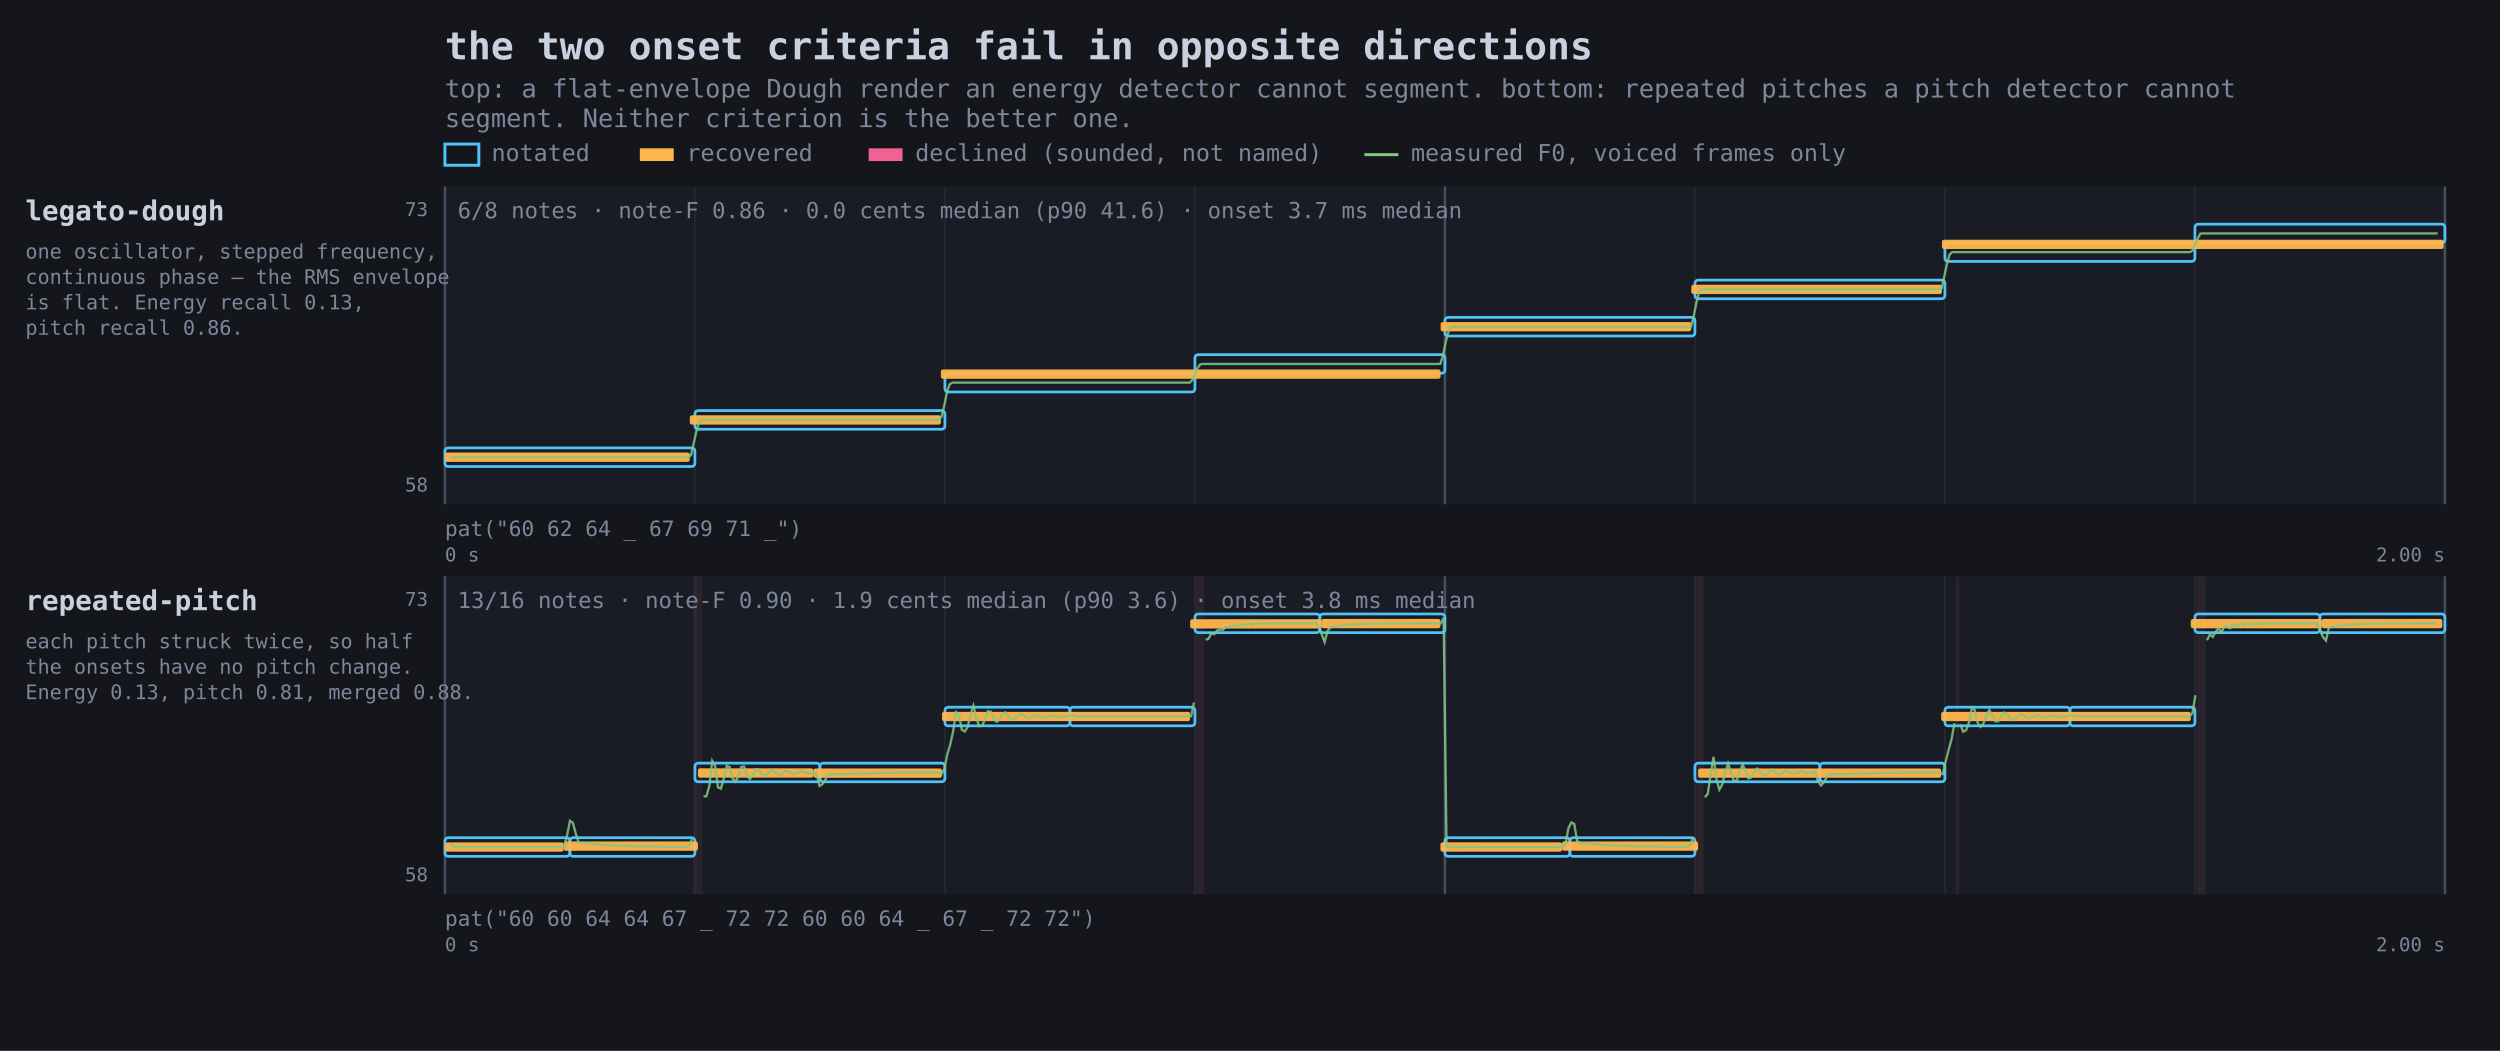
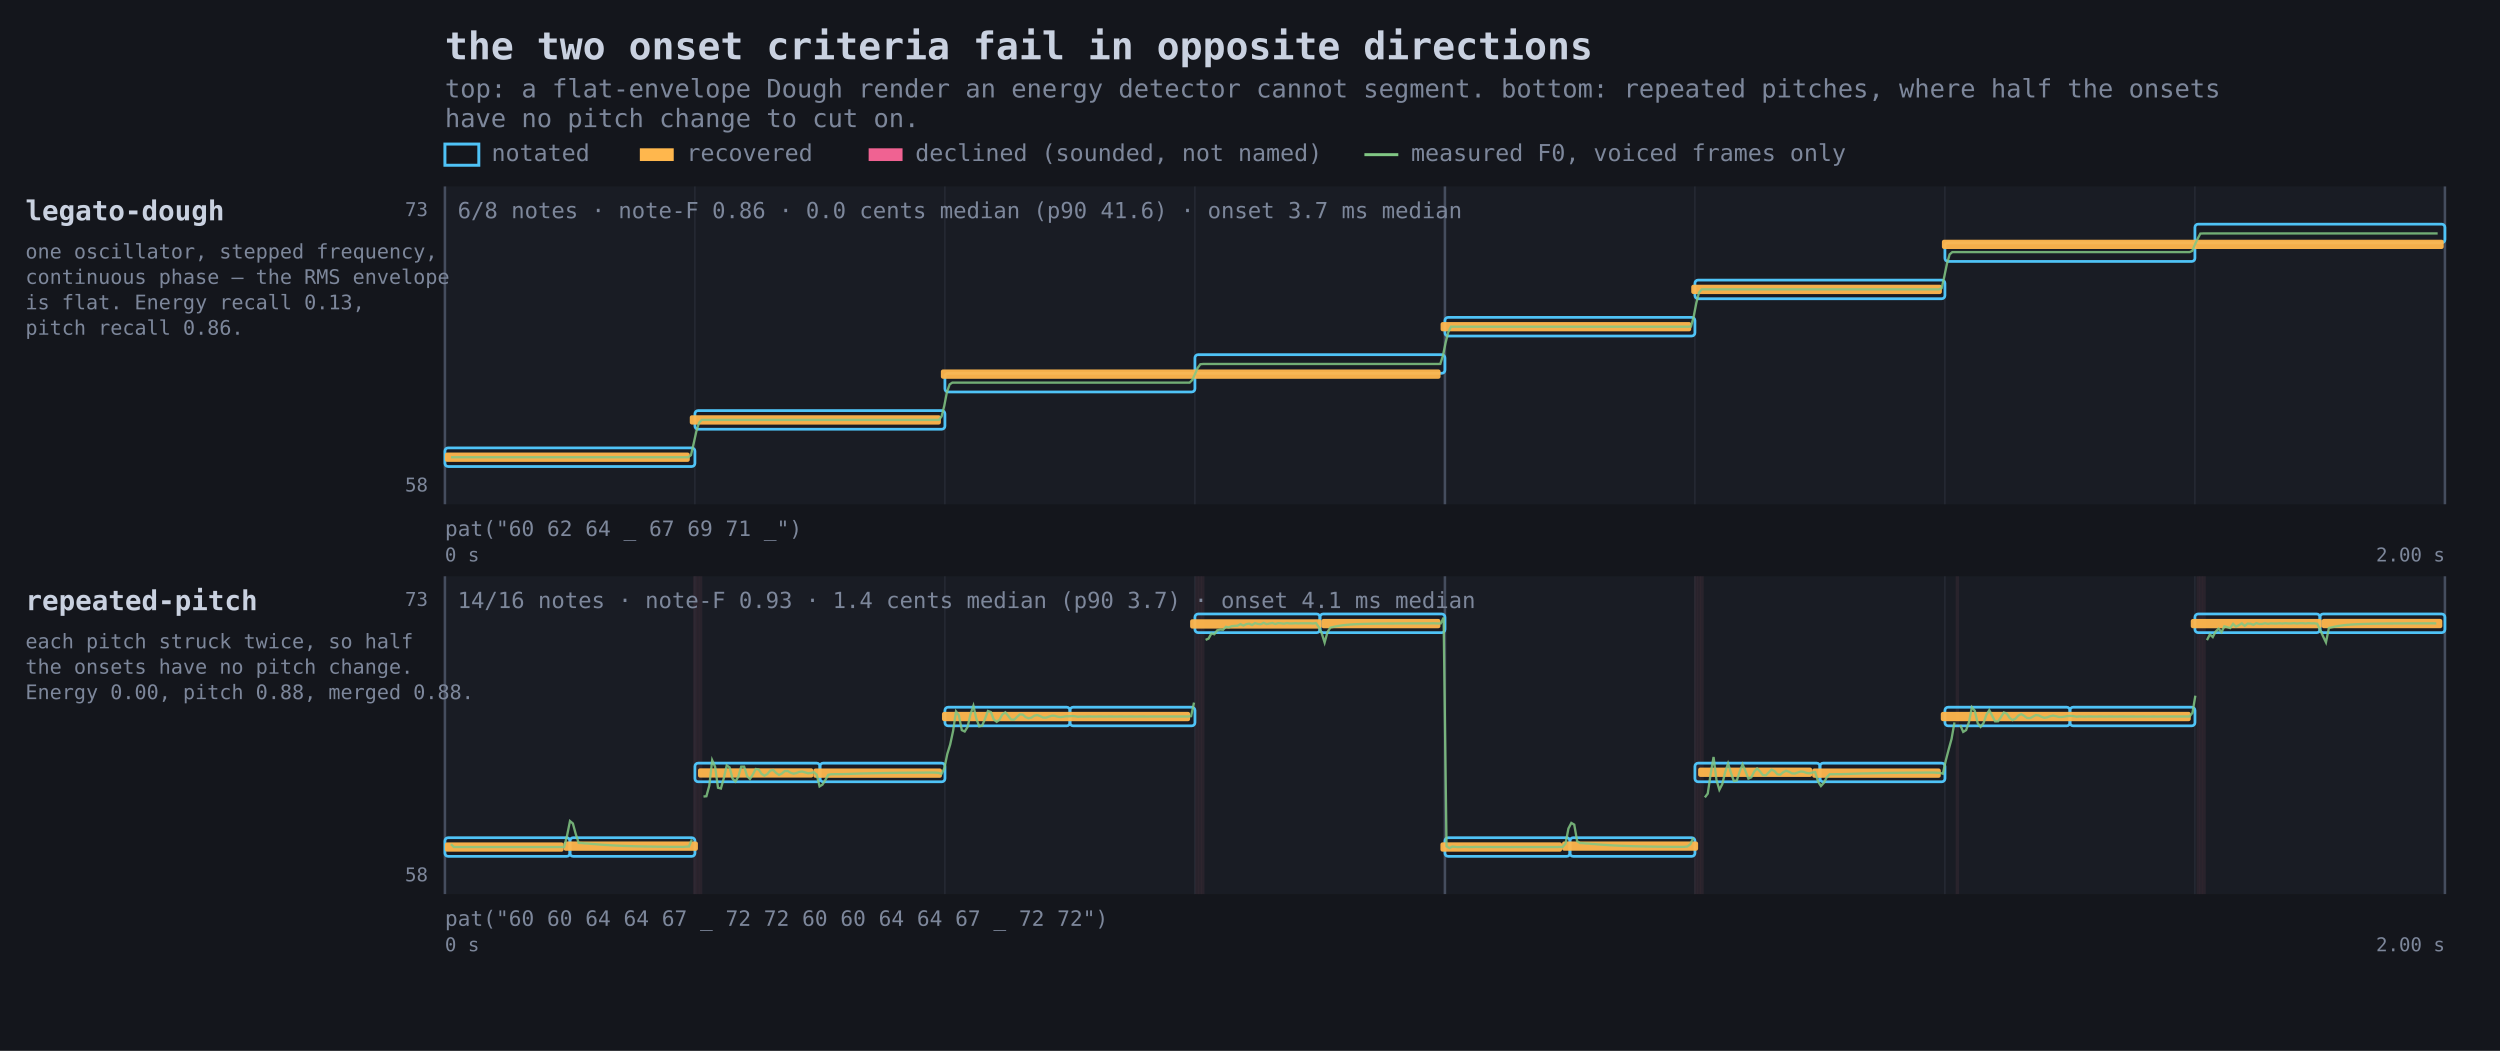
<svg xmlns="http://www.w3.org/2000/svg" width="1180" height="496" viewBox="0 0 1180 496" font-family="Iosevka, Menlo, monospace">
  <rect x="0" y="0" width="1180" height="496" fill="#14161c" />
  <text x="210" y="28" fill="#c9d1e0" font-size="18" font-weight="600" text-anchor="start">the two onset criteria fail in opposite directions</text>
-   <text x="210" y="46" fill="#7d879b" font-size="12" font-weight="400" text-anchor="start">top: a flat-envelope Dough render an energy detector cannot segment. bottom: repeated pitches a pitch detector cannot</text>
-   <text x="210" y="60" fill="#7d879b" font-size="12" font-weight="400" text-anchor="start">segment. Neither criterion is the better one.</text>
+   <text x="210" y="46" fill="#7d879b" font-size="12" font-weight="400" text-anchor="start">top: a flat-envelope Dough render an energy detector cannot segment. bottom: repeated pitches, where half the onsets</text>
+   <text x="210" y="60" fill="#7d879b" font-size="12" font-weight="400" text-anchor="start">have no pitch change to cut on.</text>
  <rect x="210" y="68" width="16" height="10" fill="none" stroke="#4fc3f7" stroke-width="1.4" />
  <text x="232" y="76" fill="#7d879b" font-size="11" font-weight="400" text-anchor="start">notated</text>
  <rect x="302" y="70" width="16" height="6" fill="#ffb74d" />
  <text x="324" y="76" fill="#7d879b" font-size="11" font-weight="400" text-anchor="start">recovered</text>
  <rect x="410" y="70" width="16" height="6" fill="#f06292" />
  <text x="432" y="76" fill="#7d879b" font-size="11" font-weight="400" text-anchor="start">declined (sounded, not named)</text>
  <line x1="644" y1="73" x2="660" y2="73" stroke="#81c784" stroke-width="1.4" />
  <text x="666" y="76" fill="#7d879b" font-size="11" font-weight="400" text-anchor="start">measured F0, voiced frames only</text>
  <rect x="210" y="88" width="944" height="150" fill="#191c24" />
  <line x1="210" y1="88" x2="210" y2="238" stroke="#454d5e" stroke-width="1.2" />
  <line x1="328" y1="88" x2="328" y2="238" stroke="#2a2f3a" stroke-width="0.5" />
  <line x1="446" y1="88" x2="446" y2="238" stroke="#2a2f3a" stroke-width="0.5" />
  <line x1="564" y1="88" x2="564" y2="238" stroke="#2a2f3a" stroke-width="0.5" />
  <line x1="682" y1="88" x2="682" y2="238" stroke="#454d5e" stroke-width="1.2" />
  <line x1="800" y1="88" x2="800" y2="238" stroke="#2a2f3a" stroke-width="0.5" />
  <line x1="918" y1="88" x2="918" y2="238" stroke="#2a2f3a" stroke-width="0.5" />
  <line x1="1036" y1="88" x2="1036" y2="238" stroke="#2a2f3a" stroke-width="0.5" />
  <line x1="1154" y1="88" x2="1154" y2="238" stroke="#454d5e" stroke-width="1.2" />
  <text x="12" y="104" fill="#c9d1e0" font-size="13" font-weight="600" text-anchor="start">legato-dough</text>
  <text x="12" y="122" fill="#7d879b" font-size="9.5" font-weight="400" text-anchor="start">one oscillator, stepped frequency,</text>
  <text x="12" y="134" fill="#7d879b" font-size="9.5" font-weight="400" text-anchor="start">continuous phase — the RMS envelope</text>
  <text x="12" y="146" fill="#7d879b" font-size="9.5" font-weight="400" text-anchor="start">is flat. Energy recall 0.13,</text>
  <text x="12" y="158" fill="#7d879b" font-size="9.5" font-weight="400" text-anchor="start">pitch recall 0.86.</text>
  <text x="216" y="103" fill="#7d879b" font-size="10.5" font-weight="400" text-anchor="start">6/8 notes  ·  note-F 0.86  ·  0.0 cents median (p90 41.6)  ·  onset 3.7 ms median</text>
  <text x="202" y="102" fill="#7d879b" font-size="9" font-weight="400" text-anchor="end">73</text>
  <text x="202" y="232" fill="#7d879b" font-size="9" font-weight="400" text-anchor="end">58</text>
  <rect x="210" y="211.40" width="118" height="8.80" rx="1.5" fill="none" stroke="#4fc3f7" stroke-width="1.3" />
  <rect x="328" y="193.80" width="118" height="8.80" rx="1.5" fill="none" stroke="#4fc3f7" stroke-width="1.3" />
  <rect x="446" y="176.20" width="118" height="8.80" rx="1.5" fill="none" stroke="#4fc3f7" stroke-width="1.3" />
  <rect x="564" y="167.40" width="118" height="8.80" rx="1.5" fill="none" stroke="#4fc3f7" stroke-width="1.3" />
  <rect x="682" y="149.80" width="118" height="8.80" rx="1.5" fill="none" stroke="#4fc3f7" stroke-width="1.3" />
  <rect x="800" y="132.20" width="118" height="8.80" rx="1.5" fill="none" stroke="#4fc3f7" stroke-width="1.3" />
  <rect x="918" y="114.60" width="118" height="8.80" rx="1.5" fill="none" stroke="#4fc3f7" stroke-width="1.3" />
  <rect x="1036" y="105.80" width="118" height="8.80" rx="1.5" fill="none" stroke="#4fc3f7" stroke-width="1.3" />
  <rect x="210" y="213.60" width="115.57" height="4.40" rx="1" fill="#ffb74d" fill-opacity="0.95" />
  <rect x="325.57" y="196.00" width="118.52" height="4.40" rx="1" fill="#ffb74d" fill-opacity="0.95" />
  <rect x="444.09" y="174.38" width="235.86" height="4.40" rx="1" fill="#ffb74d" fill-opacity="0.95" />
  <rect x="679.95" y="152.00" width="118.31" height="4.40" rx="1" fill="#ffb74d" fill-opacity="0.95" />
  <rect x="798.27" y="134.39" width="118.31" height="4.40" rx="1" fill="#ffb74d" fill-opacity="0.95" />
  <rect x="916.58" y="113.14" width="236.85" height="4.40" rx="1" fill="#ffb74d" fill-opacity="0.95" />
  <polyline points="212.86,215.80 214.12,215.80 215.38,215.80 216.64,215.80 217.90,215.80 219.15,215.80 220.41,215.80 221.67,215.80 222.93,215.80 224.19,215.80 225.45,215.80 226.71,215.80 227.97,215.80 229.22,215.80 230.48,215.80 231.74,215.80 233.00,215.80 234.26,215.80 235.52,215.80 236.78,215.80 238.03,215.80 239.29,215.80 240.55,215.80 241.81,215.80 243.07,215.80 244.33,215.80 245.59,215.80 246.85,215.80 248.10,215.80 249.36,215.80 250.62,215.80 251.88,215.80 253.14,215.80 254.40,215.80 255.66,215.80 256.91,215.80 258.17,215.80 259.43,215.80 260.69,215.80 261.95,215.80 263.21,215.80 264.47,215.80 265.73,215.80 266.98,215.80 268.24,215.80 269.50,215.80 270.76,215.80 272.02,215.80 273.28,215.80 274.54,215.80 275.79,215.80 277.05,215.80 278.31,215.80 279.57,215.80 280.83,215.80 282.09,215.80 283.35,215.80 284.61,215.80 285.86,215.80 287.12,215.80 288.38,215.80 289.64,215.80 290.90,215.80 292.16,215.80 293.42,215.80 294.67,215.80 295.93,215.80 297.19,215.80 298.45,215.80 299.71,215.80 300.97,215.80 302.23,215.80 303.49,215.80 304.74,215.80 306.00,215.80 307.26,215.80 308.52,215.80 309.78,215.80 311.04,215.80 312.30,215.80 313.55,215.80 314.81,215.80 316.07,215.80 317.33,215.80 318.59,215.80 319.85,215.80 321.11,215.80 322.37,215.80 323.62,215.80 324.88,215.80 326.14,214.84 327.40,209.37 328.66,203.69 329.92,199.57 331.18,198.20 332.43,198.20 333.69,198.20 334.95,198.20 336.21,198.20 337.47,198.20 338.73,198.20 339.99,198.20 341.25,198.20 342.50,198.20 343.76,198.20 345.02,198.20 346.28,198.20 347.54,198.20 348.80,198.20 350.06,198.20 351.31,198.20 352.57,198.20 353.83,198.20 355.09,198.20 356.35,198.20 357.61,198.20 358.87,198.20 360.13,198.20 361.38,198.20 362.64,198.20 363.90,198.20 365.16,198.20 366.42,198.20 367.68,198.20 368.94,198.20 370.19,198.20 371.45,198.20 372.71,198.20 373.97,198.20 375.23,198.20 376.49,198.20 377.75,198.20 379.01,198.20 380.26,198.20 381.52,198.20 382.78,198.20 384.04,198.20 385.30,198.20 386.56,198.20 387.82,198.20 389.07,198.20 390.33,198.20 391.59,198.20 392.85,198.20 394.11,198.20 395.37,198.20 396.63,198.20 397.89,198.20 399.14,198.20 400.40,198.20 401.66,198.20 402.92,198.20 404.18,198.20 405.44,198.20 406.70,198.20 407.95,198.20 409.21,198.20 410.47,198.20 411.73,198.20 412.99,198.20 414.25,198.20 415.51,198.20 416.77,198.20 418.02,198.20 419.28,198.20 420.54,198.20 421.80,198.20 423.06,198.20 424.32,198.20 425.58,198.20 426.83,198.20 428.09,198.20 429.35,198.20 430.61,198.20 431.87,198.20 433.13,198.20 434.39,198.20 435.65,198.20 436.90,198.20 438.16,198.20 439.42,198.20 440.68,198.20 441.94,198.20 443.20,198.20 444.46,196.46 445.71,191.46 446.97,185.00 448.23,181.43 449.49,180.60 450.75,180.60 452.01,180.60 453.27,180.60 454.53,180.60 455.78,180.60 457.04,180.60 458.30,180.60 459.56,180.60 460.82,180.60 462.08,180.60 463.34,180.60 464.59,180.60 465.85,180.60 467.11,180.60 468.37,180.60 469.63,180.60 470.89,180.60 472.15,180.60 473.41,180.60 474.66,180.60 475.92,180.60 477.18,180.60 478.44,180.60 479.70,180.60 480.96,180.60 482.22,180.60 483.47,180.60 484.73,180.60 485.99,180.60 487.25,180.60 488.51,180.60 489.77,180.60 491.03,180.60 492.29,180.60 493.54,180.60 494.80,180.60 496.06,180.60 497.32,180.60 498.58,180.60 499.84,180.60 501.10,180.60 502.35,180.60 503.61,180.60 504.87,180.60 506.13,180.60 507.39,180.60 508.65,180.60 509.91,180.60 511.17,180.60 512.42,180.60 513.68,180.60 514.94,180.60 516.20,180.60 517.46,180.60 518.72,180.60 519.98,180.60 521.23,180.60 522.49,180.60 523.75,180.60 525.01,180.60 526.27,180.60 527.53,180.60 528.79,180.60 530.05,180.60 531.30,180.60 532.56,180.60 533.82,180.60 535.08,180.60 536.34,180.60 537.60,180.60 538.86,180.60 540.11,180.60 541.37,180.60 542.63,180.60 543.89,180.60 545.15,180.60 546.41,180.60 547.67,180.60 548.93,180.60 550.18,180.60 551.44,180.60 552.70,180.60 553.96,180.60 555.22,180.60 556.48,180.60 557.74,180.60 558.99,180.60 560.25,180.60 561.51,180.60 562.77,179.36 564.03,176.58 565.29,173.66 566.55,171.93 567.81,171.80 569.06,171.80 570.32,171.80 571.58,171.80 572.84,171.80 574.10,171.80 575.36,171.80 576.62,171.80 577.87,171.80 579.13,171.80 580.39,171.80 581.65,171.80 582.91,171.80 584.17,171.80 585.43,171.80 586.69,171.80 587.94,171.80 589.20,171.80 590.46,171.80 591.72,171.80 592.98,171.80 594.24,171.80 595.50,171.80 596.75,171.80 598.01,171.80 599.27,171.80 600.53,171.80 601.79,171.80 603.05,171.80 604.31,171.80 605.57,171.80 606.82,171.80 608.08,171.80 609.34,171.80 610.60,171.80 611.86,171.80 613.12,171.80 614.38,171.80 615.63,171.80 616.89,171.80 618.15,171.80 619.41,171.80 620.67,171.80 621.93,171.80 623.19,171.80 624.45,171.80 625.70,171.80 626.96,171.80 628.22,171.80 629.48,171.80 630.74,171.80 632.00,171.80 633.26,171.80 634.51,171.80 635.77,171.80 637.03,171.80 638.29,171.80 639.55,171.80 640.81,171.80 642.07,171.80 643.33,171.80 644.58,171.80 645.84,171.80 647.10,171.80 648.36,171.80 649.62,171.80 650.88,171.80 652.14,171.80 653.39,171.80 654.65,171.80 655.91,171.80 657.17,171.80 658.43,171.80 659.69,171.80 660.95,171.80 662.21,171.80 663.46,171.80 664.72,171.80 665.98,171.80 667.24,171.80 668.50,171.80 669.76,171.80 671.02,171.80 672.27,171.80 673.53,171.80 674.79,171.80 676.05,171.80 677.31,171.80 678.57,171.80 679.83,171.77 681.09,167.78 682.34,161.70 683.60,156.75 684.86,154.20 686.12,154.20 687.38,154.20 688.64,154.20 689.90,154.20 691.15,154.20 692.41,154.20 693.67,154.20 694.93,154.20 696.19,154.20 697.45,154.20 698.71,154.20 699.97,154.20 701.22,154.20 702.48,154.20 703.74,154.20 705.00,154.20 706.26,154.20 707.52,154.20 708.78,154.20 710.03,154.20 711.29,154.20 712.55,154.20 713.81,154.20 715.07,154.20 716.33,154.20 717.59,154.20 718.85,154.20 720.10,154.20 721.36,154.20 722.62,154.20 723.88,154.20 725.14,154.20 726.40,154.20 727.66,154.20 728.91,154.20 730.17,154.20 731.43,154.20 732.69,154.20 733.95,154.20 735.21,154.20 736.47,154.20 737.73,154.20 738.98,154.20 740.24,154.20 741.50,154.20 742.76,154.20 744.02,154.20 745.28,154.20 746.54,154.20 747.79,154.20 749.05,154.20 750.31,154.20 751.57,154.20 752.83,154.20 754.09,154.20 755.35,154.20 756.61,154.20 757.86,154.20 759.12,154.20 760.38,154.20 761.64,154.20 762.90,154.20 764.16,154.20 765.42,154.20 766.67,154.20 767.93,154.20 769.19,154.20 770.45,154.20 771.71,154.20 772.97,154.20 774.23,154.20 775.49,154.20 776.74,154.20 778.00,154.20 779.26,154.20 780.52,154.20 781.78,154.20 783.04,154.20 784.30,154.20 785.55,154.20 786.81,154.20 788.07,154.20 789.33,154.20 790.59,154.20 791.85,154.20 793.11,154.20 794.37,154.20 795.62,154.20 796.88,154.20 798.14,154.13 799.40,149.51 800.66,143.03 801.92,138.05 803.18,136.59 804.43,136.59 805.69,136.59 806.95,136.59 808.21,136.59 809.47,136.59 810.73,136.59 811.99,136.59 813.25,136.59 814.50,136.59 815.76,136.59 817.02,136.59 818.28,136.59 819.54,136.59 820.80,136.59 822.06,136.59 823.31,136.59 824.57,136.59 825.83,136.59 827.09,136.59 828.35,136.59 829.61,136.59 830.87,136.59 832.13,136.59 833.38,136.59 834.64,136.59 835.90,136.59 837.16,136.59 838.42,136.59 839.68,136.59 840.94,136.59 842.19,136.59 843.45,136.59 844.71,136.59 845.97,136.59 847.23,136.59 848.49,136.59 849.75,136.59 851.01,136.59 852.26,136.59 853.52,136.59 854.78,136.59 856.04,136.59 857.30,136.59 858.56,136.59 859.82,136.59 861.07,136.59 862.33,136.59 863.59,136.59 864.85,136.59 866.11,136.59 867.37,136.59 868.63,136.59 869.89,136.59 871.14,136.59 872.40,136.59 873.66,136.59 874.92,136.59 876.18,136.59 877.44,136.59 878.70,136.59 879.95,136.59 881.21,136.59 882.47,136.59 883.73,136.59 884.99,136.59 886.25,136.59 887.51,136.59 888.77,136.59 890.02,136.59 891.28,136.59 892.54,136.59 893.80,136.59 895.06,136.59 896.32,136.59 897.58,136.59 898.83,136.59 900.09,136.59 901.35,136.59 902.61,136.59 903.87,136.59 905.13,136.59 906.39,136.59 907.65,136.59 908.90,136.59 910.16,136.59 911.42,136.59 912.68,136.59 913.94,136.59 915.20,136.59 916.46,136.00 917.71,130.52 918.97,124.45 920.23,120.07 921.49,118.99 922.75,118.99 924.01,118.99 925.27,118.99 926.53,118.99 927.78,118.99 929.04,118.99 930.30,118.99 931.56,118.99 932.82,118.99 934.08,118.99 935.34,118.99 936.59,118.99 937.85,118.99 939.11,118.99 940.37,118.99 941.63,118.99 942.89,118.99 944.15,118.99 945.41,118.99 946.66,118.99 947.92,118.99 949.18,118.99 950.44,118.99 951.70,118.99 952.96,118.99 954.22,118.99 955.47,118.99 956.73,118.99 957.99,118.99 959.25,118.99 960.51,118.99 961.77,118.99 963.03,118.99 964.29,118.99 965.54,118.99 966.80,118.99 968.06,118.99 969.32,118.99 970.58,118.99 971.84,118.99 973.10,118.99 974.35,118.99 975.61,118.99 976.87,118.99 978.13,118.99 979.39,118.99 980.65,118.99 981.91,118.99 983.17,118.99 984.42,118.99 985.68,118.99 986.94,118.99 988.20,118.99 989.46,118.99 990.72,118.99 991.98,118.99 993.23,118.99 994.49,118.99 995.75,118.99 997.01,118.99 998.27,118.99 999.53,118.99 1000.79,118.99 1002.05,118.99 1003.30,118.99 1004.56,118.99 1005.82,118.99 1007.08,118.99 1008.34,118.99 1009.60,118.99 1010.86,118.99 1012.11,118.99 1013.37,118.99 1014.63,118.99 1015.89,118.99 1017.15,118.99 1018.41,118.99 1019.67,118.99 1020.93,118.99 1022.18,118.99 1023.44,118.99 1024.70,118.99 1025.96,118.99 1027.22,118.99 1028.48,118.99 1029.74,118.99 1030.99,118.99 1032.25,118.99 1033.51,118.99 1034.77,118.41 1036.03,115.34 1037.29,112.70 1038.55,110.25 1039.81,110.19 1041.06,110.19 1042.32,110.19 1043.58,110.19 1044.84,110.19 1046.10,110.19 1047.36,110.19 1048.62,110.19 1049.87,110.19 1051.13,110.19 1052.39,110.19 1053.65,110.19 1054.91,110.19 1056.17,110.19 1057.43,110.19 1058.69,110.19 1059.94,110.19 1061.20,110.19 1062.46,110.19 1063.72,110.19 1064.98,110.19 1066.24,110.19 1067.50,110.19 1068.75,110.19 1070.01,110.19 1071.27,110.19 1072.53,110.19 1073.79,110.19 1075.05,110.19 1076.31,110.19 1077.57,110.19 1078.82,110.19 1080.08,110.19 1081.34,110.19 1082.60,110.19 1083.86,110.19 1085.12,110.19 1086.38,110.19 1087.63,110.19 1088.89,110.19 1090.15,110.19 1091.41,110.19 1092.67,110.19 1093.93,110.19 1095.19,110.19 1096.45,110.19 1097.70,110.19 1098.96,110.19 1100.22,110.19 1101.48,110.19 1102.74,110.19 1104.00,110.19 1105.26,110.19 1106.51,110.19 1107.77,110.19 1109.03,110.19 1110.29,110.19 1111.55,110.19 1112.81,110.19 1114.07,110.19 1115.33,110.19 1116.58,110.19 1117.84,110.19 1119.10,110.19 1120.36,110.19 1121.62,110.19 1122.88,110.19 1124.14,110.19 1125.39,110.19 1126.65,110.19 1127.91,110.19 1129.17,110.19 1130.43,110.19 1131.69,110.19 1132.95,110.19 1134.21,110.19 1135.46,110.19 1136.72,110.19 1137.98,110.19 1139.24,110.19 1140.50,110.19 1141.76,110.19 1143.02,110.19 1144.27,110.19 1145.53,110.19 1146.79,110.19 1148.05,110.19 1149.31,110.19 1150.57,110.19" fill="none" stroke="#81c784" stroke-opacity="0.85" stroke-width="1.1" />
  <text x="210" y="253" fill="#7d879b" font-size="10" font-weight="400" text-anchor="start">pat("60 62 64 _ 67 69 71 _")</text>
  <text x="210" y="265" fill="#7d879b" font-size="9" font-weight="400" text-anchor="start">0 s</text>
  <text x="1154" y="265" fill="#7d879b" font-size="9" font-weight="400" text-anchor="end">2.00 s</text>
  <rect x="210" y="272" width="944" height="150" fill="#191c24" />
  <line x1="210" y1="272" x2="210" y2="422" stroke="#454d5e" stroke-width="1.2" />
  <line x1="328" y1="272" x2="328" y2="422" stroke="#2a2f3a" stroke-width="0.5" />
  <line x1="446" y1="272" x2="446" y2="422" stroke="#2a2f3a" stroke-width="0.5" />
  <line x1="564" y1="272" x2="564" y2="422" stroke="#2a2f3a" stroke-width="0.5" />
  <line x1="682" y1="272" x2="682" y2="422" stroke="#454d5e" stroke-width="1.2" />
  <line x1="800" y1="272" x2="800" y2="422" stroke="#2a2f3a" stroke-width="0.5" />
  <line x1="918" y1="272" x2="918" y2="422" stroke="#2a2f3a" stroke-width="0.5" />
  <line x1="1036" y1="272" x2="1036" y2="422" stroke="#2a2f3a" stroke-width="0.5" />
  <line x1="1154" y1="272" x2="1154" y2="422" stroke="#454d5e" stroke-width="1.2" />
  <line x1="327.94" y1="272" x2="327.94" y2="422" stroke="#3a2a34" stroke-width="1.6" stroke-opacity="0.5" />
  <line x1="329.31" y1="272" x2="329.31" y2="422" stroke="#3a2a34" stroke-width="1.6" stroke-opacity="0.5" />
  <line x1="330.68" y1="272" x2="330.68" y2="422" stroke="#3a2a34" stroke-width="1.6" stroke-opacity="0.5" />
  <line x1="564.94" y1="272" x2="564.94" y2="422" stroke="#3a2a34" stroke-width="1.6" stroke-opacity="0.5" />
  <line x1="566.31" y1="272" x2="566.31" y2="422" stroke="#3a2a34" stroke-width="1.6" stroke-opacity="0.5" />
  <line x1="567.68" y1="272" x2="567.68" y2="422" stroke="#3a2a34" stroke-width="1.6" stroke-opacity="0.5" />
  <line x1="800.58" y1="272" x2="800.58" y2="422" stroke="#3a2a34" stroke-width="1.6" stroke-opacity="0.5" />
  <line x1="801.95" y1="272" x2="801.95" y2="422" stroke="#3a2a34" stroke-width="1.6" stroke-opacity="0.5" />
  <line x1="803.32" y1="272" x2="803.32" y2="422" stroke="#3a2a34" stroke-width="1.6" stroke-opacity="0.5" />
  <line x1="923.88" y1="272" x2="923.88" y2="422" stroke="#3a2a34" stroke-width="1.6" stroke-opacity="0.5" />
  <line x1="1037.58" y1="272" x2="1037.58" y2="422" stroke="#3a2a34" stroke-width="1.6" stroke-opacity="0.5" />
  <line x1="1038.95" y1="272" x2="1038.95" y2="422" stroke="#3a2a34" stroke-width="1.6" stroke-opacity="0.5" />
  <line x1="1040.32" y1="272" x2="1040.32" y2="422" stroke="#3a2a34" stroke-width="1.6" stroke-opacity="0.5" />
  <text x="12" y="288" fill="#c9d1e0" font-size="13" font-weight="600" text-anchor="start">repeated-pitch</text>
  <text x="12" y="306" fill="#7d879b" font-size="9.5" font-weight="400" text-anchor="start">each pitch struck twice, so half</text>
  <text x="12" y="318" fill="#7d879b" font-size="9.5" font-weight="400" text-anchor="start">the onsets have no pitch change.</text>
-   <text x="12" y="330" fill="#7d879b" font-size="9.5" font-weight="400" text-anchor="start">Energy 0.13, pitch 0.81, merged 0.88.</text>
-   <text x="216" y="287" fill="#7d879b" font-size="10.5" font-weight="400" text-anchor="start">13/16 notes  ·  note-F 0.90  ·  1.9 cents median (p90 3.6)  ·  onset 3.8 ms median</text>
+   <text x="12" y="330" fill="#7d879b" font-size="9.5" font-weight="400" text-anchor="start">Energy 0.00, pitch 0.88, merged 0.88.</text>
+   <text x="216" y="287" fill="#7d879b" font-size="10.5" font-weight="400" text-anchor="start">14/16 notes  ·  note-F 0.93  ·  1.4 cents median (p90 3.7)  ·  onset 4.1 ms median</text>
  <text x="202" y="286" fill="#7d879b" font-size="9" font-weight="400" text-anchor="end">73</text>
  <text x="202" y="416" fill="#7d879b" font-size="9" font-weight="400" text-anchor="end">58</text>
-   <rect x="210" y="395.40" width="58.99" height="8.80" rx="1.5" fill="none" stroke="#4fc3f7" stroke-width="1.3" />
-   <rect x="268.99" y="395.40" width="59.01" height="8.80" rx="1.5" fill="none" stroke="#4fc3f7" stroke-width="1.3" />
-   <rect x="328" y="360.20" width="58.99" height="8.80" rx="1.5" fill="none" stroke="#4fc3f7" stroke-width="1.3" />
-   <rect x="386.99" y="360.20" width="59.01" height="8.80" rx="1.5" fill="none" stroke="#4fc3f7" stroke-width="1.3" />
-   <rect x="446" y="333.80" width="58.99" height="8.80" rx="1.5" fill="none" stroke="#4fc3f7" stroke-width="1.3" />
-   <rect x="504.99" y="333.80" width="59.01" height="8.80" rx="1.5" fill="none" stroke="#4fc3f7" stroke-width="1.3" />
-   <rect x="564" y="289.80" width="58.99" height="8.80" rx="1.5" fill="none" stroke="#4fc3f7" stroke-width="1.3" />
-   <rect x="622.99" y="289.80" width="59.01" height="8.80" rx="1.5" fill="none" stroke="#4fc3f7" stroke-width="1.3" />
-   <rect x="682" y="395.40" width="58.99" height="8.80" rx="1.5" fill="none" stroke="#4fc3f7" stroke-width="1.3" />
-   <rect x="740.99" y="395.40" width="59.01" height="8.80" rx="1.5" fill="none" stroke="#4fc3f7" stroke-width="1.3" />
-   <rect x="800" y="360.20" width="58.99" height="8.80" rx="1.5" fill="none" stroke="#4fc3f7" stroke-width="1.3" />
-   <rect x="858.99" y="360.20" width="59.01" height="8.80" rx="1.5" fill="none" stroke="#4fc3f7" stroke-width="1.3" />
-   <rect x="918" y="333.80" width="58.99" height="8.80" rx="1.5" fill="none" stroke="#4fc3f7" stroke-width="1.3" />
-   <rect x="976.99" y="333.80" width="59.01" height="8.80" rx="1.5" fill="none" stroke="#4fc3f7" stroke-width="1.3" />
-   <rect x="1036" y="289.80" width="58.99" height="8.80" rx="1.5" fill="none" stroke="#4fc3f7" stroke-width="1.3" />
-   <rect x="1094.99" y="289.80" width="59.01" height="8.80" rx="1.5" fill="none" stroke="#4fc3f7" stroke-width="1.3" />
+   <rect x="210" y="395.40" width="59.01" height="8.80" rx="1.5" fill="none" stroke="#4fc3f7" stroke-width="1.3" />
+   <rect x="269.01" y="395.40" width="59.01" height="8.80" rx="1.5" fill="none" stroke="#4fc3f7" stroke-width="1.3" />
+   <rect x="328" y="360.20" width="59.01" height="8.80" rx="1.5" fill="none" stroke="#4fc3f7" stroke-width="1.3" />
+   <rect x="387.01" y="360.20" width="59.01" height="8.80" rx="1.5" fill="none" stroke="#4fc3f7" stroke-width="1.3" />
+   <rect x="446" y="333.80" width="59.01" height="8.80" rx="1.5" fill="none" stroke="#4fc3f7" stroke-width="1.3" />
+   <rect x="505.01" y="333.80" width="59.01" height="8.80" rx="1.5" fill="none" stroke="#4fc3f7" stroke-width="1.3" />
+   <rect x="564" y="289.80" width="59.01" height="8.80" rx="1.5" fill="none" stroke="#4fc3f7" stroke-width="1.3" />
+   <rect x="623.01" y="289.80" width="59.01" height="8.80" rx="1.5" fill="none" stroke="#4fc3f7" stroke-width="1.3" />
+   <rect x="682" y="395.40" width="59.01" height="8.80" rx="1.5" fill="none" stroke="#4fc3f7" stroke-width="1.3" />
+   <rect x="741.01" y="395.40" width="59.01" height="8.80" rx="1.5" fill="none" stroke="#4fc3f7" stroke-width="1.3" />
+   <rect x="800" y="360.20" width="59.01" height="8.80" rx="1.5" fill="none" stroke="#4fc3f7" stroke-width="1.3" />
+   <rect x="859.01" y="360.20" width="59.01" height="8.80" rx="1.5" fill="none" stroke="#4fc3f7" stroke-width="1.3" />
+   <rect x="918" y="333.80" width="59.01" height="8.80" rx="1.5" fill="none" stroke="#4fc3f7" stroke-width="1.3" />
+   <rect x="977.01" y="333.80" width="59.01" height="8.80" rx="1.5" fill="none" stroke="#4fc3f7" stroke-width="1.3" />
+   <rect x="1036" y="289.80" width="59.01" height="8.80" rx="1.5" fill="none" stroke="#4fc3f7" stroke-width="1.3" />
+   <rect x="1095.01" y="289.80" width="58.99" height="8.80" rx="1.5" fill="none" stroke="#4fc3f7" stroke-width="1.3" />
  <rect x="210" y="397.60" width="56.02" height="4.40" rx="1" fill="#ffb74d" fill-opacity="0.95" />
  <rect x="266.02" y="397.18" width="63.40" height="4.40" rx="1" fill="#ffb74d" fill-opacity="0.95" />
-   <rect x="329.44" y="362.65" width="54.45" height="4.40" rx="1" fill="#ffb74d" fill-opacity="0.95" />
+   <rect x="329.44" y="362.64" width="54.45" height="4.40" rx="1" fill="#ffb74d" fill-opacity="0.95" />
  <rect x="383.89" y="362.72" width="60.72" height="4.40" rx="1" fill="#ffb74d" fill-opacity="0.95" />
-   <rect x="444.61" y="335.99" width="117.13" height="4.40" rx="1" fill="#ffb74d" fill-opacity="0.95" />
-   <rect x="561.74" y="292.27" width="61.99" height="4.40" rx="1" fill="#ffb74d" fill-opacity="0.95" />
-   <rect x="623.73" y="292.14" width="56.15" height="4.40" rx="1" fill="#ffb74d" fill-opacity="0.95" />
+   <rect x="444.61" y="336.00" width="117.13" height="4.40" rx="1" fill="#ffb74d" fill-opacity="0.95" />
+   <rect x="561.74" y="292.29" width="61.99" height="4.40" rx="1" fill="#ffb74d" fill-opacity="0.95" />
+   <rect x="623.73" y="292.13" width="56.15" height="4.40" rx="1" fill="#ffb74d" fill-opacity="0.95" />
  <rect x="679.88" y="397.59" width="57.41" height="4.40" rx="1" fill="#ffb74d" fill-opacity="0.95" />
  <rect x="737.29" y="397.16" width="64.22" height="4.40" rx="1" fill="#ffb74d" fill-opacity="0.95" />
-   <rect x="801.51" y="362.70" width="114.71" height="4.40" rx="1" fill="#ffb74d" fill-opacity="0.95" />
-   <rect x="916.22" y="335.99" width="117.82" height="4.40" rx="1" fill="#ffb74d" fill-opacity="0.95" />
-   <rect x="1034.04" y="292.16" width="61.82" height="4.40" rx="1" fill="#ffb74d" fill-opacity="0.95" />
-   <rect x="1095.86" y="292.13" width="56.92" height="4.40" rx="1" fill="#ffb74d" fill-opacity="0.95" />
-   <polyline points="212.86,398.45 214.23,399.80 215.60,399.80 216.97,399.80 218.34,399.80 219.71,399.80 221.08,399.80 222.45,399.80 223.82,399.80 225.19,399.80 226.56,399.80 227.93,399.80 229.30,399.80 230.67,399.80 232.04,399.80 233.41,399.80 234.78,399.80 236.15,399.80 237.52,399.80 238.89,399.80 240.26,399.80 241.63,399.80 243.00,399.80 244.37,399.80 245.74,399.80 247.11,399.80 248.48,399.80 249.85,399.80 251.22,399.80 252.59,399.80 253.96,399.80 255.33,399.80 256.70,399.80 258.07,399.80 259.44,399.80 260.81,399.80 262.18,399.80 263.55,399.80 264.92,399.80 266.29,399.80 267.66,394.24 269.03,387.40 270.40,388.37 271.77,393.51 273.14,397.80 274.51,397.85 275.88,398.02 277.25,398.09 278.62,398.23 279.99,398.34 281.36,398.45 282.73,398.58 284.10,398.67 285.47,398.79 286.84,398.87 288.21,398.96 289.58,399.04 290.95,399.11 292.32,399.18 293.69,399.24 295.06,399.29 296.43,399.34 297.80,399.38 299.17,399.42 300.54,399.46 301.91,399.49 303.28,399.52 304.65,399.55 306.02,399.57 307.39,399.59 308.76,399.61 310.13,399.63 311.50,399.65 312.87,399.66 314.24,399.67 315.61,399.69 316.98,399.70 318.35,399.71 319.72,399.71 321.09,399.72 322.46,399.73 323.83,399.63 325.20,399.56 326.57,396.08" fill="none" stroke="#81c784" stroke-opacity="0.85" stroke-width="1.1" />
-   <polyline points="332.05,375.88 333.42,375.84 334.79,371.06 336.16,359.14 337.53,361.53 338.90,371.64 340.27,372.22 341.64,367.45 343.01,361.42 344.38,362.08 345.75,367.33 347.12,368.87 348.49,366.67 349.86,361.97 351.23,361.75 352.60,366.13 353.97,367.72 355.34,365.64 356.71,363.02 358.08,363.15 359.45,365.19 360.82,366.12 362.19,365.37 363.56,363.78 364.93,363.40 366.30,364.78 367.67,365.76 369.04,365.14 370.41,363.98 371.78,363.89 373.15,364.71 374.52,365.18 375.88,364.90 377.25,364.35 378.62,364.16 379.99,364.56 381.36,364.98 382.73,364.85 384.10,364.50 385.47,365.58 386.84,370.97 388.21,370.07 389.58,367.91 390.95,365.64 392.32,365.40 393.69,365.38 395.06,365.37 396.43,365.36 397.80,365.34 399.17,365.31 400.54,365.27 401.91,365.23 403.28,365.18 404.65,365.13 406.02,365.09 407.39,365.05 408.76,365.02 410.13,364.99 411.50,364.97 412.87,364.94 414.24,364.92 415.61,364.89 416.98,364.86 418.35,364.84 419.72,364.81 421.09,364.79 422.46,364.77 423.83,364.76 425.20,364.75 426.57,364.74 427.94,364.73 429.31,364.71 430.68,364.70 432.05,364.69 433.42,364.68 434.79,364.67 436.16,364.67 437.53,364.66 438.90,364.65 440.27,364.65 441.64,364.68 443.01,364.79 444.38,365.35 445.75,362.87 447.12,356.02 448.49,351.51 449.86,345.23 451.23,336.11 452.60,337.14 453.97,344.43 455.34,345.26 456.71,343.23 458.08,337.37 459.45,333.09 460.82,338.91 462.19,342.74 463.56,342.55 464.93,339.45 466.30,335.68 467.67,335.93 469.04,339.44 470.41,340.70 471.78,339.75 473.15,337.29 474.52,336.21 475.89,337.85 477.26,339.60 478.63,339.74 480.00,338.48 481.37,337.21 482.74,337.25 484.11,338.43 485.48,339.04 486.85,338.72 488.22,337.86 489.59,337.51 490.96,338.00 492.33,338.64 493.70,338.73 495.07,338.29 496.44,337.85 497.81,337.84 499.18,338.24 500.55,338.46 501.92,338.30 503.29,338.08 504.66,337.82 506.03,337.76 507.40,337.93 508.77,338.28 510.14,338.17 511.51,338.21 512.88,338.17 514.25,338.15 515.62,338.19 516.99,338.20 518.36,338.16 519.73,338.17 521.10,338.20 522.47,338.19 523.84,338.17 525.21,338.19 526.58,338.20 527.95,338.18 529.32,338.18 530.69,338.20 532.06,338.20 533.43,338.18 534.80,338.19 536.17,338.20 537.54,338.19 538.91,338.18 540.28,338.19 541.65,338.20 543.02,338.19 544.39,338.19 545.76,338.20 547.13,338.20 548.50,338.19 549.87,338.19 551.24,338.20 552.61,338.20 553.98,338.19 555.35,338.20 556.72,338.20 558.09,338.20 559.46,338.20 560.83,338.19 562.20,338.05 563.57,331.58" fill="none" stroke="#81c784" stroke-opacity="0.85" stroke-width="1.1" />
-   <polyline points="569.05,301.95 570.42,301.50 571.79,298.95 573.16,299.31 574.53,297.55 575.90,297.12 577.27,297.25 578.64,295.82 580.01,296.13 581.38,295.56 582.75,295.39 584.12,295.33 585.49,294.59 586.86,295.26 588.23,294.62 589.60,294.35 590.97,295.01 592.34,294.13 593.71,294.47 595.08,294.65 596.45,293.98 597.82,294.56 599.19,294.32 600.56,294.05 601.93,294.52 603.30,294.13 604.67,294.19 606.04,294.38 607.41,294.10 608.78,294.27 610.15,294.25 611.52,294.15 612.89,294.26 614.26,294.18 615.63,294.20 617.00,294.21 618.37,294.18 619.74,294.30 621.11,294.08 622.48,296.30 623.85,299.39 625.22,303.04 626.59,297.79 627.96,296.08 629.33,295.82 630.70,295.58 632.07,295.37 633.44,295.19 634.81,295.04 636.18,294.91 637.55,294.80 638.92,294.72 640.29,294.65 641.66,294.59 643.03,294.54 644.40,294.49 645.77,294.46 647.14,294.43 648.51,294.40 649.88,294.38 651.25,294.36 652.62,294.34 653.99,294.32 655.36,294.31 656.73,294.30 658.10,294.29 659.47,294.28 660.84,294.27 662.21,294.26 663.58,294.25 664.95,294.25 666.32,294.24 667.69,294.24 669.06,294.23 670.43,294.23 671.80,294.22 673.17,294.22 674.54,294.22 675.91,294.22 677.28,294.21 678.65,294.27 680.02,294.27 681.39,291.64 682.76,399.49 684.13,400.27 685.50,399.62 686.87,399.74 688.24,399.83 689.61,399.81 690.98,399.71 692.35,399.74 693.72,399.82 695.09,399.79 696.46,399.74 697.83,399.76 699.20,399.80 700.57,399.79 701.94,399.79 703.31,399.79 704.68,399.79 706.05,399.81 707.42,399.81 708.79,399.79 710.16,399.78 711.53,399.81 712.90,399.82 714.27,399.79 715.64,399.78 717.01,399.81 718.38,399.82 719.75,399.78 721.12,399.79 722.49,399.81 723.86,399.81 725.23,399.79 726.60,399.79 727.97,399.81 729.34,399.80 730.71,399.79 732.08,399.80 733.45,399.80 734.82,399.80 736.19,399.76 737.56,399.81 738.93,398.17 740.30,390.92 741.67,388.20 743.04,388.89 744.41,396.96 745.78,397.86 747.15,397.92 748.52,398.07 749.89,398.13 751.26,398.30 752.63,398.37 754.00,398.53 755.37,398.61 756.74,398.74 758.11,398.82 759.48,398.92 760.85,399.00 762.22,399.08 763.59,399.14 764.96,399.21 766.33,399.26 767.70,399.31 769.07,399.36 770.44,399.40 771.81,399.44 773.18,399.48 774.55,399.51 775.92,399.54 777.29,399.56 778.66,399.58 780.03,399.60 781.40,399.62 782.77,399.64 784.14,399.65 785.51,399.67 786.88,399.68 788.25,399.69 789.62,399.70 790.99,399.71 792.36,399.72 793.73,399.73 795.10,399.70 796.47,399.54 797.84,398.49 799.21,395.04" fill="none" stroke="#81c784" stroke-opacity="0.85" stroke-width="1.1" />
-   <polyline points="804.69,376.33 806.06,374.68 807.43,365.67 808.80,357.25 810.17,367.80 811.54,372.73 812.91,370.23 814.28,364.62 815.65,360.37 817.02,364.63 818.39,368.58 819.76,368.45 821.13,364.39 822.50,360.80 823.87,363.90 825.24,367.43 826.61,366.96 827.98,364.27 829.35,362.73 830.72,364.06 832.09,365.82 833.46,366.00 834.83,364.63 836.20,363.26 837.57,363.93 838.94,365.46 840.31,365.63 841.68,364.53 843.05,363.80 844.42,364.26 845.79,365.00 847.16,365.12 848.53,364.65 849.90,364.17 851.27,364.28 852.64,364.81 854.01,365.01 855.38,364.64 856.75,364.43 858.12,368.81 859.49,370.73 860.86,369.23 862.23,366.73 863.60,365.41 864.97,365.39 866.34,365.38 867.71,365.38 869.08,365.36 870.45,365.33 871.82,365.29 873.19,365.25 874.56,365.20 875.93,365.15 877.30,365.10 878.67,365.07 880.04,365.04 881.41,365.01 882.78,364.98 884.15,364.96 885.52,364.93 886.89,364.90 888.26,364.87 889.63,364.85 891.00,364.82 892.37,364.80 893.74,364.78 895.11,364.77 896.48,364.76 897.85,364.74 899.22,364.73 900.59,364.72 901.96,364.71 903.33,364.70 904.70,364.69 906.07,364.68 907.44,364.67 908.81,364.66 910.18,364.66 911.55,364.65 912.92,364.65 914.29,364.75 915.66,364.78 917.03,365.34 918.40,359.22 919.77,353.87 921.14,348.90 922.51,341.33" fill="none" stroke="#81c784" stroke-opacity="0.85" stroke-width="1.1" />
-   <polyline points="925.25,341.87 926.62,345.36 927.99,344.67 929.36,341.02 930.73,334.07 932.10,335.24 933.47,341.14 934.84,343.05 936.21,341.40 937.58,337.52 938.95,335.16 940.32,337.71 941.69,340.41 943.06,340.49 944.43,338.67 945.80,336.34 947.17,336.74 948.54,338.76 949.91,339.89 951.28,339.26 952.65,337.80 954.02,337.06 955.39,337.80 956.76,338.85 958.13,338.99 959.50,338.32 960.87,337.55 962.24,337.65 963.61,338.32 964.98,338.77 966.35,338.56 967.72,338.06 969.09,337.79 970.46,338.02 971.83,338.40 973.20,338.40 974.57,338.22 975.94,337.89 977.31,337.62 978.68,337.83 980.04,338.22 981.41,338.14 982.78,338.18 984.15,338.21 985.52,338.16 986.89,338.16 988.26,338.20 989.63,338.20 991.00,338.16 992.37,338.18 993.74,338.21 995.11,338.18 996.48,338.17 997.85,338.19 999.22,338.20 1000.59,338.18 1001.96,338.18 1003.33,338.20 1004.70,338.19 1006.07,338.18 1007.44,338.19 1008.81,338.20 1010.18,338.19 1011.55,338.19 1012.92,338.20 1014.29,338.20 1015.66,338.19 1017.03,338.19 1018.40,338.20 1019.77,338.20 1021.14,338.19 1022.51,338.20 1023.88,338.20 1025.25,338.19 1026.62,338.19 1027.99,338.20 1029.36,338.20 1030.73,338.19 1032.10,338.20 1033.47,338.19 1034.84,336.48 1036.21,328.18" fill="none" stroke="#81c784" stroke-opacity="0.85" stroke-width="1.1" />
-   <polyline points="1041.69,302.20 1043.06,299.46 1044.43,300.62 1045.80,298.10 1047.17,296.67 1048.54,298.39 1049.91,295.64 1051.28,295.92 1052.65,296.51 1054.02,294.47 1055.39,295.73 1056.76,295.13 1058.13,294.22 1059.50,295.41 1060.87,294.36 1062.24,294.37 1063.61,294.92 1064.98,294.12 1066.35,294.49 1067.72,294.48 1069.09,294.17 1070.46,294.45 1071.83,294.23 1073.20,294.28 1074.57,294.30 1075.94,294.19 1077.31,294.31 1078.68,294.16 1080.05,294.25 1081.42,294.26 1082.79,294.12 1084.16,294.30 1085.53,294.17 1086.90,294.15 1088.27,294.29 1089.64,294.13 1091.01,294.24 1092.38,294.20 1093.75,294.48 1095.12,297.80 1096.49,300.73 1097.86,302.35 1099.23,296.21 1100.60,295.97 1101.97,295.73 1103.34,295.51 1104.71,295.31 1106.08,295.14 1107.45,295.00 1108.82,294.89 1110.19,294.79 1111.56,294.71 1112.93,294.64 1114.30,294.59 1115.67,294.53 1117.04,294.49 1118.41,294.45 1119.78,294.42 1121.15,294.39 1122.52,294.37 1123.89,294.35 1125.26,294.33 1126.63,294.31 1128.00,294.30 1129.37,294.29 1130.74,294.28 1132.11,294.27 1133.48,294.26 1134.85,294.25 1136.22,294.25 1137.59,294.24 1138.96,294.24 1140.33,294.23 1141.70,294.23 1143.07,294.23 1144.44,294.22 1145.81,294.22 1147.18,294.22 1148.55,294.21 1149.92,294.23" fill="none" stroke="#81c784" stroke-opacity="0.85" stroke-width="1.1" />
-   <text x="210" y="437" fill="#7d879b" font-size="10" font-weight="400" text-anchor="start">pat("60 60 64 64 67 _ 72 72 60 60 64 _ 67 _ 72 72")</text>
+   <rect x="801.51" y="362.30" width="53.84" height="4.40" rx="1" fill="#ffb74d" fill-opacity="0.95" />
+   <rect x="855.34" y="362.71" width="60.71" height="4.40" rx="1" fill="#ffb74d" fill-opacity="0.95" />
+   <rect x="916.05" y="336.00" width="117.99" height="4.40" rx="1" fill="#ffb74d" fill-opacity="0.95" />
+   <rect x="1034.04" y="292.14" width="61.82" height="4.40" rx="1" fill="#ffb74d" fill-opacity="0.95" />
+   <rect x="1095.86" y="292.12" width="56.92" height="4.40" rx="1" fill="#ffb74d" fill-opacity="0.95" />
+   <polyline points="212.86,398.45 214.23,399.80 215.60,399.80 216.97,399.80 218.34,399.80 219.71,399.80 221.08,399.80 222.45,399.80 223.82,399.80 225.19,399.80 226.56,399.80 227.93,399.80 229.30,399.80 230.67,399.80 232.04,399.80 233.41,399.80 234.78,399.80 236.15,399.80 237.52,399.80 238.89,399.80 240.26,399.80 241.63,399.80 243.00,399.80 244.37,399.80 245.74,399.80 247.11,399.80 248.48,399.80 249.85,399.80 251.22,399.80 252.59,399.80 253.96,399.80 255.33,399.80 256.70,399.80 258.07,399.80 259.44,399.80 260.81,399.80 262.18,399.80 263.55,399.80 264.92,399.80 266.29,399.80 267.66,394.35 269.03,387.55 270.40,388.68 271.77,393.72 273.14,397.86 274.51,397.91 275.88,398.08 277.25,398.13 278.62,398.27 279.99,398.37 281.36,398.48 282.73,398.60 284.10,398.69 285.47,398.80 286.84,398.88 288.21,398.97 289.58,399.04 290.95,399.12 292.32,399.18 293.69,399.24 295.06,399.29 296.43,399.34 297.80,399.38 299.17,399.42 300.54,399.46 301.91,399.49 303.28,399.52 304.65,399.55 306.02,399.57 307.39,399.59 308.76,399.61 310.13,399.63 311.50,399.65 312.87,399.66 314.24,399.67 315.61,399.69 316.98,399.70 318.35,399.71 319.72,399.71 321.09,399.72 322.46,399.73 323.83,399.63 325.20,399.56 326.57,396.20" fill="none" stroke="#81c784" stroke-opacity="0.85" stroke-width="1.1" />
+   <polyline points="332.05,375.97 333.42,375.82 334.79,370.83 336.16,358.84 337.53,361.94 338.90,371.81 340.27,372.17 341.64,367.29 343.01,361.28 344.38,362.24 345.75,367.45 347.12,368.88 348.49,366.56 349.86,361.85 351.23,361.85 352.60,366.24 353.97,367.71 355.34,365.56 356.71,362.96 358.08,363.19 359.45,365.25 360.82,366.13 362.19,365.33 363.56,363.74 364.93,363.42 366.30,364.82 367.67,365.77 369.04,365.11 370.41,363.95 371.78,363.90 373.15,364.74 374.52,365.18 375.88,364.89 377.25,364.33 378.62,364.17 379.99,364.57 381.36,364.99 382.73,364.84 384.10,364.49 385.47,365.61 386.84,371.19 388.21,370.34 389.58,368.12 390.95,365.70 392.32,365.44 393.69,365.42 395.06,365.41 396.43,365.39 397.80,365.37 399.17,365.34 400.54,365.30 401.91,365.25 403.28,365.20 404.65,365.15 406.02,365.10 407.39,365.07 408.76,365.03 410.13,365.00 411.50,364.98 412.87,364.95 414.24,364.92 415.61,364.90 416.98,364.87 418.35,364.84 419.72,364.82 421.09,364.80 422.46,364.78 423.83,364.76 425.20,364.75 426.57,364.74 427.94,364.73 429.31,364.72 430.68,364.71 432.05,364.70 433.42,364.69 434.79,364.68 436.16,364.67 437.53,364.66 438.90,364.66 440.27,364.65 441.64,364.68 443.01,364.80 444.38,365.31 445.75,362.62 447.12,355.88 448.49,351.39 449.86,345.02 451.23,335.78 452.60,337.67 453.97,344.62 455.34,345.27 456.71,343.09 458.08,337.08 459.45,333.13 460.82,339.15 462.19,342.82 463.56,342.49 464.93,339.30 466.30,335.58 467.67,336.07 469.04,339.56 470.41,340.71 471.78,339.67 473.15,337.19 474.52,336.21 475.89,337.93 477.26,339.65 478.63,339.72 480.00,338.42 481.37,337.18 482.74,337.29 484.11,338.48 485.48,339.05 486.85,338.69 488.22,337.82 489.59,337.51 490.96,338.02 492.33,338.66 493.70,338.72 495.07,338.27 496.44,337.84 497.81,337.86 499.18,338.26 500.55,338.47 501.92,338.29 503.29,338.08 504.66,338.08 506.03,337.97 507.40,338.07 508.77,338.32 510.14,338.20 511.51,338.24 512.88,338.20 514.25,338.17 515.62,338.22 516.99,338.23 518.36,338.19 519.73,338.19 521.10,338.22 522.47,338.21 523.84,338.19 525.21,338.20 526.58,338.22 527.95,338.20 529.32,338.19 530.69,338.21 532.06,338.21 533.43,338.19 534.80,338.20 536.17,338.21 537.54,338.20 538.91,338.19 540.28,338.20 541.65,338.21 543.02,338.20 544.39,338.20 545.76,338.20 547.13,338.20 548.50,338.20 549.87,338.20 551.24,338.20 552.61,338.20 553.98,338.20 555.35,338.20 556.72,338.20 558.09,338.20 559.46,338.20 560.83,338.20 562.20,338.03 563.57,331.62" fill="none" stroke="#81c784" stroke-opacity="0.85" stroke-width="1.1" />
+   <polyline points="569.05,302.03 570.42,301.43 571.79,298.99 573.16,299.37 574.53,297.51 575.90,297.13 577.27,297.26 578.64,295.84 580.01,296.14 581.38,295.55 582.75,295.42 584.12,295.32 585.49,294.59 586.86,295.28 588.23,294.60 589.60,294.37 590.97,295.01 592.34,294.12 593.71,294.49 595.08,294.63 596.45,293.98 597.82,294.58 599.19,294.30 600.56,294.06 601.93,294.52 603.30,294.12 604.67,294.20 606.04,294.38 607.41,294.09 608.78,294.27 610.15,294.25 611.52,294.15 612.89,294.26 614.26,294.18 615.63,294.21 617.00,294.21 618.37,294.18 619.74,294.29 621.11,294.08 622.48,296.00 623.85,298.92 625.22,303.28 626.59,298.26 627.96,296.22 629.33,295.91 630.70,295.62 632.07,295.37 633.44,295.17 634.81,295.01 636.18,294.88 637.55,294.77 638.92,294.68 640.29,294.61 641.66,294.55 643.03,294.51 644.40,294.47 645.77,294.43 647.14,294.40 648.51,294.38 649.88,294.36 651.25,294.34 652.62,294.33 653.99,294.31 655.36,294.30 656.73,294.29 658.10,294.28 659.47,294.27 660.84,294.26 662.21,294.25 663.58,294.25 664.95,294.24 666.32,294.24 667.69,294.23 669.06,294.23 670.43,294.22 671.80,294.22 673.17,294.22 674.54,294.22 675.91,294.21 677.28,294.21 678.65,294.26 680.02,294.26 681.39,291.53 682.76,399.49 684.13,400.28 685.50,399.59 686.87,399.74 688.24,399.84 689.61,399.81 690.98,399.71 692.35,399.74 693.72,399.82 695.09,399.79 696.46,399.74 697.83,399.76 699.20,399.80 700.57,399.79 701.94,399.78 703.31,399.78 704.68,399.79 706.05,399.80 707.42,399.81 708.79,399.79 710.16,399.78 711.53,399.81 712.90,399.82 714.27,399.79 715.64,399.78 717.01,399.81 718.38,399.82 719.75,399.78 721.12,399.79 722.49,399.81 723.86,399.81 725.23,399.79 726.60,399.79 727.97,399.81 729.34,399.80 730.71,399.79 732.08,399.80 733.45,399.80 734.82,399.80 736.19,399.76 737.56,399.81 738.93,398.19 740.30,391.05 741.67,388.43 743.04,389.22 744.41,397.03 745.78,397.92 747.15,397.98 748.52,398.12 749.89,398.18 751.26,398.34 752.63,398.40 754.00,398.55 755.37,398.63 756.74,398.75 758.11,398.83 759.48,398.93 760.85,399.00 762.22,399.08 763.59,399.14 764.96,399.21 766.33,399.26 767.70,399.31 769.07,399.36 770.44,399.40 771.81,399.44 773.18,399.47 774.55,399.51 775.92,399.53 777.29,399.56 778.66,399.58 780.03,399.60 781.40,399.62 782.77,399.64 784.14,399.65 785.51,399.67 786.88,399.68 788.25,399.69 789.62,399.70 790.99,399.71 792.36,399.72 793.73,399.73 795.10,399.70 796.47,399.54 797.84,398.50 799.21,395.49" fill="none" stroke="#81c784" stroke-opacity="0.85" stroke-width="1.1" />
+   <polyline points="804.69,376.38 806.06,374.57 807.43,365.32 808.80,357.30 810.17,368.13 811.54,372.77 812.91,370.12 814.28,364.43 815.65,360.37 817.02,364.82 818.39,368.65 819.76,368.39 821.13,364.24 822.50,360.78 823.87,364.04 825.24,367.49 826.61,366.91 827.98,364.19 829.35,362.73 830.72,364.12 832.09,365.86 833.46,365.98 834.83,364.57 836.20,363.25 837.57,363.98 838.94,365.49 840.31,365.62 841.68,364.50 843.05,363.79 844.42,364.28 845.79,365.02 847.16,365.12 848.53,364.63 849.90,364.16 851.27,364.29 852.64,364.83 854.01,365.01 855.38,364.63 856.75,364.43 858.12,368.93 859.49,371.00 860.86,369.49 862.23,366.87 863.60,365.45 864.97,365.43 866.34,365.42 867.71,365.41 869.08,365.40 870.45,365.36 871.82,365.32 873.19,365.27 874.56,365.22 875.93,365.17 877.30,365.12 878.67,365.08 880.04,365.05 881.41,365.02 882.78,365.00 884.15,364.97 885.52,364.94 886.89,364.91 888.26,364.88 889.63,364.85 891.00,364.83 892.37,364.81 893.74,364.79 895.11,364.77 896.48,364.76 897.85,364.75 899.22,364.73 900.59,364.72 901.96,364.71 903.33,364.70 904.70,364.69 906.07,364.68 907.44,364.67 908.81,364.66 910.18,364.66 911.55,364.65 912.92,364.65 914.29,364.75 915.66,364.78 917.03,365.20 918.40,359.02 919.77,353.75 921.14,348.76 922.51,340.98" fill="none" stroke="#81c784" stroke-opacity="0.85" stroke-width="1.1" />
+   <polyline points="925.25,342.26 926.62,345.45 927.99,344.62 929.36,340.81 930.73,333.83 932.10,335.49 933.47,341.30 934.84,343.06 936.21,341.29 937.58,337.36 938.95,335.18 940.32,337.89 941.69,340.49 943.06,340.46 944.43,338.57 945.80,336.27 947.17,336.80 948.54,338.83 949.91,339.90 951.28,339.21 952.65,337.75 954.02,337.06 955.39,337.86 956.76,338.88 958.13,338.98 959.50,338.29 960.87,337.53 962.24,337.67 963.61,338.34 964.98,338.78 966.35,338.55 967.72,338.04 969.09,337.79 970.46,338.04 971.83,338.41 973.20,338.40 974.57,338.21 975.94,337.98 977.31,337.88 978.68,338.01 980.04,338.28 981.41,338.16 982.78,338.21 984.15,338.24 985.52,338.19 986.89,338.18 988.26,338.23 989.63,338.22 991.00,338.18 992.37,338.20 993.74,338.23 995.11,338.20 996.48,338.19 997.85,338.21 999.22,338.22 1000.59,338.19 1001.96,338.19 1003.33,338.21 1004.70,338.21 1006.07,338.19 1007.44,338.20 1008.81,338.21 1010.18,338.20 1011.55,338.19 1012.92,338.21 1014.29,338.21 1015.66,338.20 1017.03,338.20 1018.40,338.21 1019.77,338.20 1021.14,338.20 1022.51,338.20 1023.88,338.20 1025.25,338.20 1026.62,338.20 1027.99,338.20 1029.36,338.20 1030.73,338.20 1032.10,338.20 1033.47,338.20 1034.84,336.43 1036.21,328.36" fill="none" stroke="#81c784" stroke-opacity="0.85" stroke-width="1.1" />
+   <polyline points="1041.69,302.14 1043.06,299.45 1044.43,300.70 1045.80,298.06 1047.17,296.72 1048.54,298.38 1049.91,295.62 1051.28,296.00 1052.65,296.46 1054.02,294.47 1055.39,295.78 1056.76,295.08 1058.13,294.24 1059.50,295.42 1060.87,294.34 1062.24,294.39 1063.61,294.91 1064.98,294.11 1066.35,294.51 1067.72,294.47 1069.09,294.17 1070.46,294.45 1071.83,294.23 1073.20,294.28 1074.57,294.29 1075.94,294.20 1077.31,294.31 1078.68,294.16 1080.05,294.26 1081.42,294.25 1082.79,294.12 1084.16,294.30 1085.53,294.17 1086.90,294.16 1088.27,294.29 1089.64,294.13 1091.01,294.24 1092.38,294.20 1093.75,294.41 1095.12,297.34 1096.49,300.36 1097.86,303.20 1099.23,296.40 1100.60,296.09 1101.97,295.79 1103.34,295.52 1104.71,295.30 1106.08,295.12 1107.45,294.97 1108.82,294.86 1110.19,294.76 1111.56,294.68 1112.93,294.61 1114.30,294.56 1115.67,294.51 1117.04,294.47 1118.41,294.43 1119.78,294.40 1121.15,294.38 1122.52,294.35 1123.89,294.33 1125.26,294.32 1126.63,294.30 1128.00,294.29 1129.37,294.28 1130.74,294.27 1132.11,294.26 1133.48,294.25 1134.85,294.25 1136.22,294.24 1137.59,294.24 1138.96,294.23 1140.33,294.23 1141.70,294.23 1143.07,294.22 1144.44,294.22 1145.81,294.22 1147.18,294.21 1148.55,294.21 1149.92,294.23" fill="none" stroke="#81c784" stroke-opacity="0.85" stroke-width="1.1" />
+   <text x="210" y="437" fill="#7d879b" font-size="10" font-weight="400" text-anchor="start">pat("60 60 64 64 67 _ 72 72 60 60 64 64 67 _ 72 72")</text>
  <text x="210" y="449" fill="#7d879b" font-size="9" font-weight="400" text-anchor="start">0 s</text>
  <text x="1154" y="449" fill="#7d879b" font-size="9" font-weight="400" text-anchor="end">2.00 s</text>
</svg>
